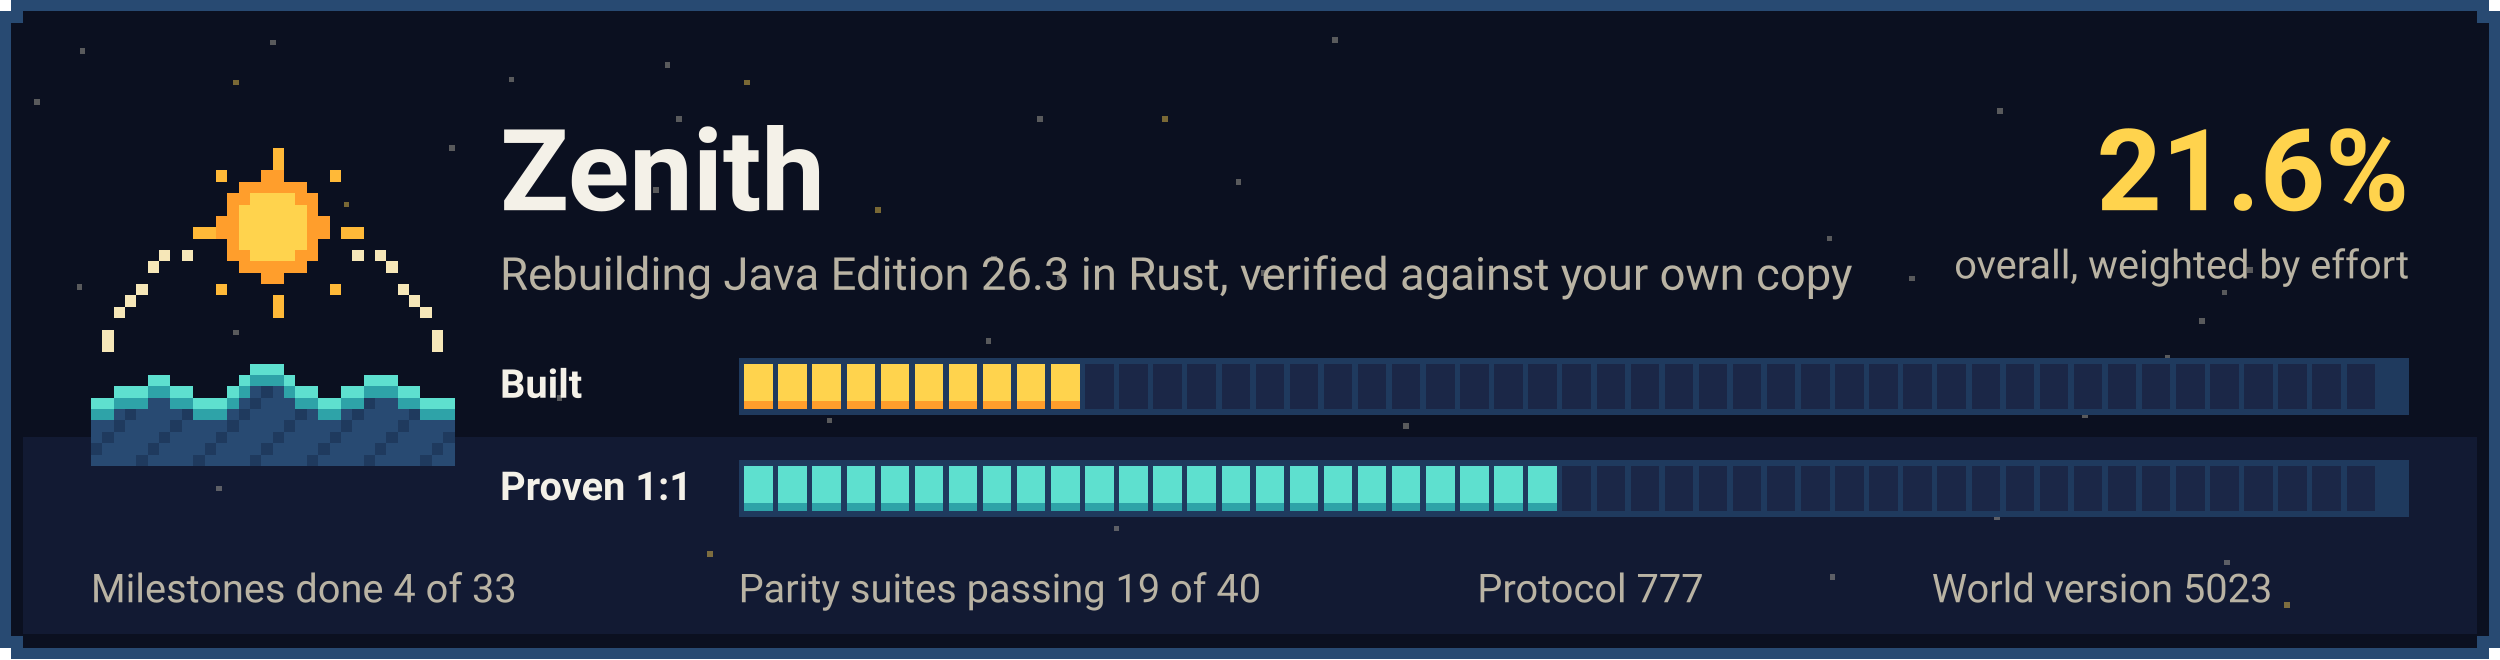
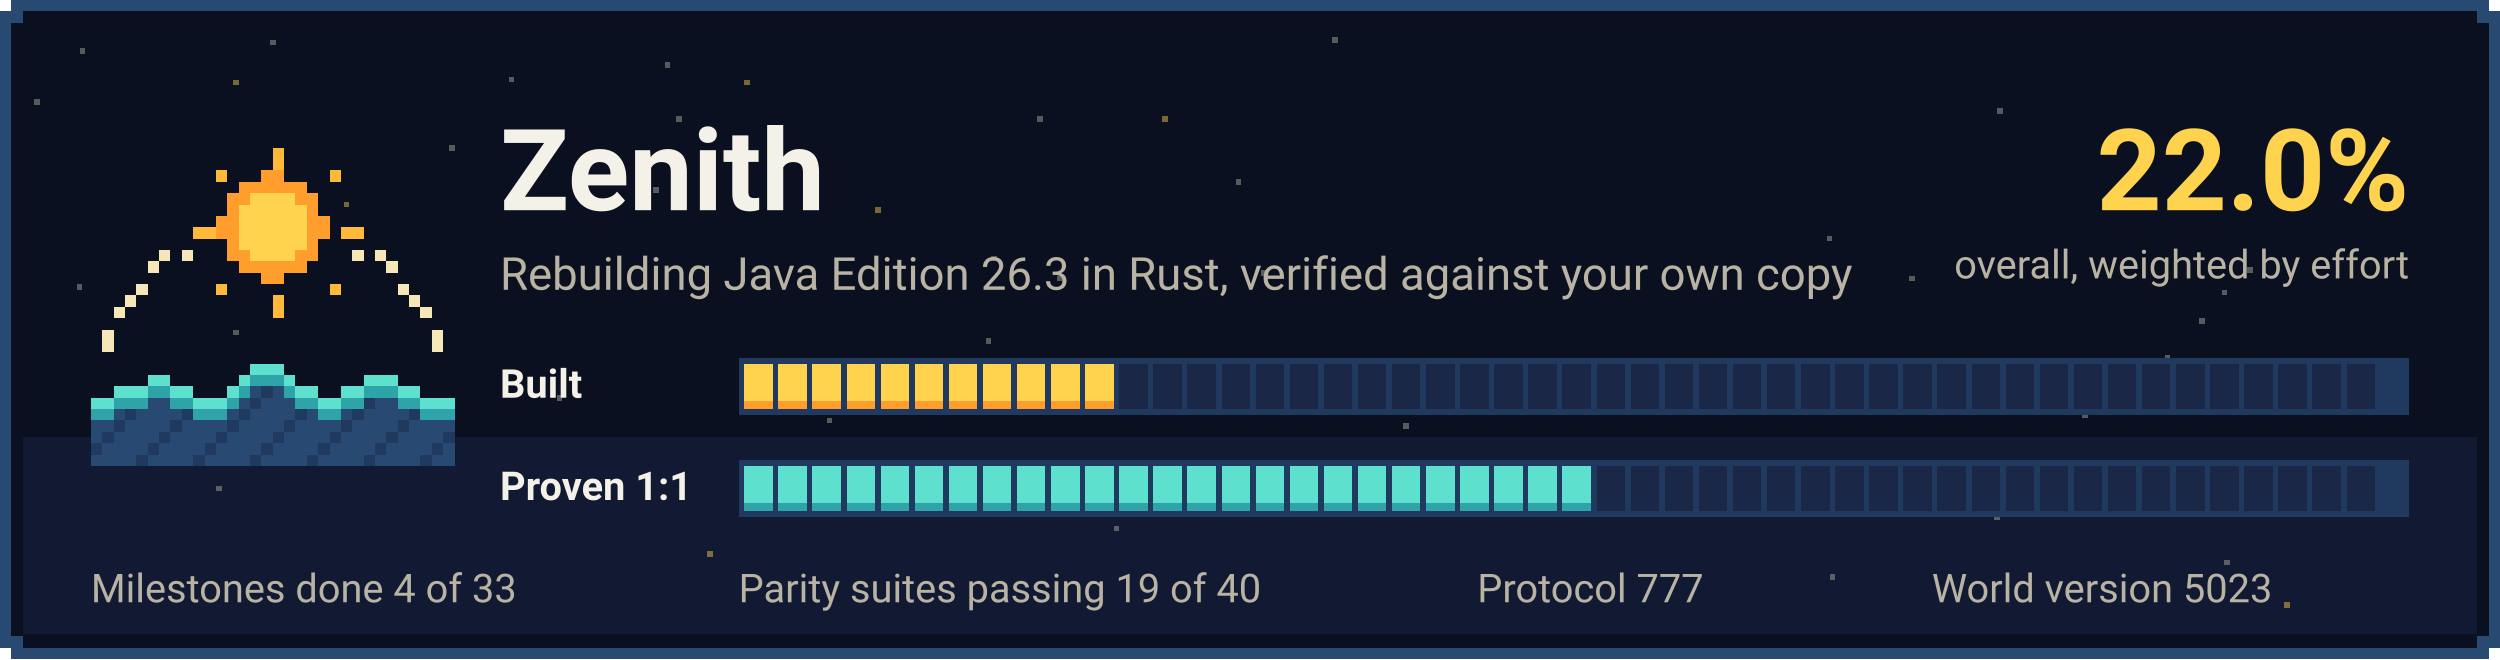
<svg xmlns="http://www.w3.org/2000/svg" width="880" height="232" viewBox="0 0 880 232" shape-rendering="crispEdges">
  <rect x="4" y="0" width="872" height="232" fill="#284A72" />
  <rect x="0" y="4" width="880" height="224" fill="#284A72" />
  <rect x="8" y="4" width="864" height="224" fill="#0B1020" />
  <rect x="4" y="8" width="872" height="216" fill="#0B1020" />
  <rect x="8" y="154" width="864" height="69" fill="#121A33" />
  <rect x="249" y="194" width="2" height="2" fill="#FFD34D" opacity="0.45" />
  <rect x="783" y="197" width="2" height="2" fill="#B9B3A3" opacity="0.45" />
  <rect x="409" y="41" width="2" height="2" fill="#FFD34D" opacity="0.45" />
  <rect x="703" y="38" width="2" height="2" fill="#B9B3A3" opacity="0.45" />
  <rect x="494" y="149" width="2" height="2" fill="#B9B3A3" opacity="0.45" />
  <rect x="702" y="181" width="2" height="2" fill="#B9B3A3" opacity="0.45" />
  <rect x="308" y="73" width="2" height="2" fill="#FFD34D" opacity="0.45" />
  <rect x="121" y="71" width="2" height="2" fill="#FFD34D" opacity="0.45" />
  <rect x="392" y="185" width="2" height="2" fill="#B9B3A3" opacity="0.45" />
  <rect x="435" y="63" width="2" height="2" fill="#B9B3A3" opacity="0.45" />
  <rect x="349" y="90" width="2" height="2" fill="#B9B3A3" opacity="0.45" />
  <rect x="672" y="97" width="2" height="2" fill="#B9B3A3" opacity="0.45" />
  <rect x="95" y="14" width="2" height="2" fill="#B9B3A3" opacity="0.45" />
  <rect x="28" y="17" width="2" height="2" fill="#B9B3A3" opacity="0.45" />
  <rect x="179" y="27" width="2" height="2" fill="#B9B3A3" opacity="0.45" />
  <rect x="12" y="35" width="2" height="2" fill="#B9B3A3" opacity="0.45" />
  <rect x="27" y="100" width="2" height="2" fill="#B9B3A3" opacity="0.45" />
  <rect x="82" y="28" width="2" height="2" fill="#FFD34D" opacity="0.45" />
  <rect x="597" y="126" width="2" height="2" fill="#B9B3A3" opacity="0.45" />
  <rect x="444" y="95" width="2" height="2" fill="#B9B3A3" opacity="0.45" />
  <rect x="76" y="171" width="2" height="2" fill="#B9B3A3" opacity="0.45" />
  <rect x="774" y="112" width="2" height="2" fill="#B9B3A3" opacity="0.45" />
  <rect x="733" y="145" width="2" height="2" fill="#B9B3A3" opacity="0.45" />
  <rect x="82" y="116" width="2" height="2" fill="#B9B3A3" opacity="0.45" />
  <rect x="643" y="83" width="2" height="2" fill="#B9B3A3" opacity="0.45" />
  <rect x="334" y="126" width="2" height="2" fill="#B9B3A3" opacity="0.45" />
  <rect x="234" y="22" width="2" height="2" fill="#B9B3A3" opacity="0.45" />
  <rect x="605" y="130" width="2" height="2" fill="#B9B3A3" opacity="0.45" />
  <rect x="262" y="28" width="2" height="2" fill="#FFD34D" opacity="0.45" />
  <rect x="804" y="212" width="2" height="2" fill="#FFD34D" opacity="0.45" />
  <rect x="363" y="139" width="2" height="2" fill="#B9B3A3" opacity="0.45" />
  <rect x="365" y="41" width="2" height="2" fill="#B9B3A3" opacity="0.45" />
  <rect x="782" y="102" width="2" height="2" fill="#B9B3A3" opacity="0.45" />
  <rect x="158" y="51" width="2" height="2" fill="#B9B3A3" opacity="0.45" />
  <rect x="466" y="162" width="2" height="2" fill="#B9B3A3" opacity="0.45" />
  <rect x="194" y="72" width="2" height="2" fill="#FFD34D" opacity="0.45" />
  <rect x="467" y="129" width="2" height="2" fill="#B9B3A3" opacity="0.45" />
  <rect x="37" y="156" width="2" height="2" fill="#B9B3A3" opacity="0.45" />
  <rect x="238" y="41" width="2" height="2" fill="#B9B3A3" opacity="0.45" />
  <rect x="372" y="97" width="2" height="2" fill="#B9B3A3" opacity="0.45" />
  <rect x="469" y="13" width="2" height="2" fill="#B9B3A3" opacity="0.45" />
  <rect x="762" y="125" width="2" height="2" fill="#B9B3A3" opacity="0.45" />
  <rect x="230" y="66" width="2" height="2" fill="#B9B3A3" opacity="0.45" />
  <rect x="291" y="147" width="2" height="2" fill="#B9B3A3" opacity="0.45" />
  <rect x="644" y="202" width="2" height="2" fill="#B9B3A3" opacity="0.45" />
  <rect x="347" y="119" width="2" height="2" fill="#B9B3A3" opacity="0.45" />
  <rect x="196" y="139" width="2" height="2" fill="#B9B3A3" opacity="0.45" />
  <rect x="791" y="94" width="2" height="2" fill="#B9B3A3" opacity="0.45" />
  <g transform="translate(32 36) scale(4)">
    <rect x="16" y="4" width="1" height="1" fill="#FFB938" />
    <rect x="16" y="5" width="1" height="1" fill="#FFB938" />
    <rect x="11" y="6" width="1" height="1" fill="#FFB938" />
    <rect x="15" y="6" width="1" height="1" fill="#FF9E2C" />
    <rect x="16" y="6" width="1" height="1" fill="#FF9E2C" />
    <rect x="21" y="6" width="1" height="1" fill="#FFB938" />
    <rect x="13" y="7" width="1" height="1" fill="#FF9E2C" />
    <rect x="14" y="7" width="1" height="1" fill="#FF9E2C" />
    <rect x="15" y="7" width="1" height="1" fill="#FF9E2C" />
    <rect x="16" y="7" width="1" height="1" fill="#FF9E2C" />
    <rect x="17" y="7" width="1" height="1" fill="#FF9E2C" />
    <rect x="18" y="7" width="1" height="1" fill="#FF9E2C" />
    <rect x="12" y="8" width="1" height="1" fill="#FF9E2C" />
    <rect x="13" y="8" width="1" height="1" fill="#FF9E2C" />
    <rect x="14" y="8" width="1" height="1" fill="#FFD34D" />
    <rect x="15" y="8" width="1" height="1" fill="#FFD34D" />
    <rect x="16" y="8" width="1" height="1" fill="#FFD34D" />
    <rect x="17" y="8" width="1" height="1" fill="#FFD34D" />
    <rect x="18" y="8" width="1" height="1" fill="#FF9E2C" />
    <rect x="19" y="8" width="1" height="1" fill="#FF9E2C" />
    <rect x="12" y="9" width="1" height="1" fill="#FF9E2C" />
    <rect x="13" y="9" width="1" height="1" fill="#FFD34D" />
    <rect x="14" y="9" width="1" height="1" fill="#FFD34D" />
    <rect x="15" y="9" width="1" height="1" fill="#FFD34D" />
    <rect x="16" y="9" width="1" height="1" fill="#FFD34D" />
    <rect x="17" y="9" width="1" height="1" fill="#FFD34D" />
    <rect x="18" y="9" width="1" height="1" fill="#FFD34D" />
    <rect x="19" y="9" width="1" height="1" fill="#FF9E2C" />
    <rect x="11" y="10" width="1" height="1" fill="#FF9E2C" />
    <rect x="12" y="10" width="1" height="1" fill="#FF9E2C" />
    <rect x="13" y="10" width="1" height="1" fill="#FFD34D" />
    <rect x="14" y="10" width="1" height="1" fill="#FFD34D" />
    <rect x="15" y="10" width="1" height="1" fill="#FFD34D" />
    <rect x="16" y="10" width="1" height="1" fill="#FFD34D" />
    <rect x="17" y="10" width="1" height="1" fill="#FFD34D" />
    <rect x="18" y="10" width="1" height="1" fill="#FFD34D" />
    <rect x="19" y="10" width="1" height="1" fill="#FF9E2C" />
    <rect x="20" y="10" width="1" height="1" fill="#FF9E2C" />
    <rect x="9" y="11" width="1" height="1" fill="#FFB938" />
    <rect x="10" y="11" width="1" height="1" fill="#FFB938" />
    <rect x="11" y="11" width="1" height="1" fill="#FF9E2C" />
    <rect x="12" y="11" width="1" height="1" fill="#FF9E2C" />
    <rect x="13" y="11" width="1" height="1" fill="#FFD34D" />
    <rect x="14" y="11" width="1" height="1" fill="#FFD34D" />
    <rect x="15" y="11" width="1" height="1" fill="#FFD34D" />
    <rect x="16" y="11" width="1" height="1" fill="#FFD34D" />
    <rect x="17" y="11" width="1" height="1" fill="#FFD34D" />
    <rect x="18" y="11" width="1" height="1" fill="#FFD34D" />
    <rect x="19" y="11" width="1" height="1" fill="#FF9E2C" />
    <rect x="20" y="11" width="1" height="1" fill="#FF9E2C" />
    <rect x="22" y="11" width="1" height="1" fill="#FFB938" />
    <rect x="23" y="11" width="1" height="1" fill="#FFB938" />
    <rect x="12" y="12" width="1" height="1" fill="#FF9E2C" />
    <rect x="13" y="12" width="1" height="1" fill="#FFD34D" />
    <rect x="14" y="12" width="1" height="1" fill="#FFD34D" />
    <rect x="15" y="12" width="1" height="1" fill="#FFD34D" />
    <rect x="16" y="12" width="1" height="1" fill="#FFD34D" />
    <rect x="17" y="12" width="1" height="1" fill="#FFD34D" />
    <rect x="18" y="12" width="1" height="1" fill="#FFD34D" />
    <rect x="19" y="12" width="1" height="1" fill="#FF9E2C" />
    <rect x="6" y="13" width="1" height="1" fill="#F6E7B8" />
    <rect x="8" y="13" width="1" height="1" fill="#F6E7B8" />
    <rect x="12" y="13" width="1" height="1" fill="#FF9E2C" />
    <rect x="13" y="13" width="1" height="1" fill="#FF9E2C" />
    <rect x="14" y="13" width="1" height="1" fill="#FFD34D" />
    <rect x="15" y="13" width="1" height="1" fill="#FFD34D" />
    <rect x="16" y="13" width="1" height="1" fill="#FFD34D" />
    <rect x="17" y="13" width="1" height="1" fill="#FFD34D" />
    <rect x="18" y="13" width="1" height="1" fill="#FF9E2C" />
    <rect x="19" y="13" width="1" height="1" fill="#FF9E2C" />
    <rect x="23" y="13" width="1" height="1" fill="#F6E7B8" />
    <rect x="25" y="13" width="1" height="1" fill="#F6E7B8" />
    <rect x="5" y="14" width="1" height="1" fill="#F6E7B8" />
    <rect x="13" y="14" width="1" height="1" fill="#FF9E2C" />
    <rect x="14" y="14" width="1" height="1" fill="#FF9E2C" />
    <rect x="15" y="14" width="1" height="1" fill="#FF9E2C" />
    <rect x="16" y="14" width="1" height="1" fill="#FF9E2C" />
    <rect x="17" y="14" width="1" height="1" fill="#FF9E2C" />
    <rect x="18" y="14" width="1" height="1" fill="#FF9E2C" />
    <rect x="26" y="14" width="1" height="1" fill="#F6E7B8" />
    <rect x="15" y="15" width="1" height="1" fill="#FF9E2C" />
    <rect x="16" y="15" width="1" height="1" fill="#FF9E2C" />
    <rect x="4" y="16" width="1" height="1" fill="#F6E7B8" />
    <rect x="11" y="16" width="1" height="1" fill="#FFB938" />
    <rect x="21" y="16" width="1" height="1" fill="#FFB938" />
    <rect x="27" y="16" width="1" height="1" fill="#F6E7B8" />
    <rect x="3" y="17" width="1" height="1" fill="#F6E7B8" />
    <rect x="16" y="17" width="1" height="1" fill="#FFB938" />
    <rect x="28" y="17" width="1" height="1" fill="#F6E7B8" />
    <rect x="2" y="18" width="1" height="1" fill="#F6E7B8" />
    <rect x="16" y="18" width="1" height="1" fill="#FFB938" />
    <rect x="29" y="18" width="1" height="1" fill="#F6E7B8" />
    <rect x="1" y="20" width="1" height="1" fill="#F6E7B8" />
    <rect x="30" y="20" width="1" height="1" fill="#F6E7B8" />
    <rect x="1" y="21" width="1" height="1" fill="#F6E7B8" />
    <rect x="30" y="21" width="1" height="1" fill="#F6E7B8" />
    <rect x="14" y="23" width="1" height="1" fill="#5EE0CF" />
    <rect x="15" y="23" width="1" height="1" fill="#5EE0CF" />
    <rect x="16" y="23" width="1" height="1" fill="#5EE0CF" />
    <rect x="5" y="24" width="1" height="1" fill="#5EE0CF" />
    <rect x="6" y="24" width="1" height="1" fill="#5EE0CF" />
    <rect x="13" y="24" width="1" height="1" fill="#5EE0CF" />
    <rect x="14" y="24" width="1" height="1" fill="#2EA3A8" />
    <rect x="15" y="24" width="1" height="1" fill="#2EA3A8" />
    <rect x="16" y="24" width="1" height="1" fill="#2EA3A8" />
    <rect x="17" y="24" width="1" height="1" fill="#5EE0CF" />
    <rect x="24" y="24" width="1" height="1" fill="#5EE0CF" />
    <rect x="25" y="24" width="1" height="1" fill="#5EE0CF" />
    <rect x="26" y="24" width="1" height="1" fill="#5EE0CF" />
    <rect x="2" y="25" width="1" height="1" fill="#5EE0CF" />
    <rect x="3" y="25" width="1" height="1" fill="#5EE0CF" />
    <rect x="4" y="25" width="1" height="1" fill="#5EE0CF" />
    <rect x="5" y="25" width="1" height="1" fill="#2EA3A8" />
    <rect x="6" y="25" width="1" height="1" fill="#2EA3A8" />
    <rect x="7" y="25" width="1" height="1" fill="#5EE0CF" />
    <rect x="8" y="25" width="1" height="1" fill="#5EE0CF" />
    <rect x="12" y="25" width="1" height="1" fill="#5EE0CF" />
    <rect x="13" y="25" width="1" height="1" fill="#2EA3A8" />
    <rect x="14" y="25" width="1" height="1" fill="#284A72" />
    <rect x="15" y="25" width="1" height="1" fill="#1F3A5E" />
    <rect x="16" y="25" width="1" height="1" fill="#284A72" />
    <rect x="17" y="25" width="1" height="1" fill="#2EA3A8" />
    <rect x="18" y="25" width="1" height="1" fill="#5EE0CF" />
    <rect x="19" y="25" width="1" height="1" fill="#5EE0CF" />
    <rect x="22" y="25" width="1" height="1" fill="#5EE0CF" />
    <rect x="23" y="25" width="1" height="1" fill="#5EE0CF" />
    <rect x="24" y="25" width="1" height="1" fill="#2EA3A8" />
    <rect x="25" y="25" width="1" height="1" fill="#2EA3A8" />
    <rect x="26" y="25" width="1" height="1" fill="#2EA3A8" />
    <rect x="27" y="25" width="1" height="1" fill="#5EE0CF" />
    <rect x="28" y="25" width="1" height="1" fill="#5EE0CF" />
    <rect x="0" y="26" width="1" height="1" fill="#5EE0CF" />
    <rect x="1" y="26" width="1" height="1" fill="#5EE0CF" />
    <rect x="2" y="26" width="1" height="1" fill="#2EA3A8" />
    <rect x="3" y="26" width="1" height="1" fill="#2EA3A8" />
    <rect x="4" y="26" width="1" height="1" fill="#2EA3A8" />
    <rect x="5" y="26" width="1" height="1" fill="#284A72" />
    <rect x="6" y="26" width="1" height="1" fill="#284A72" />
    <rect x="7" y="26" width="1" height="1" fill="#2EA3A8" />
    <rect x="8" y="26" width="1" height="1" fill="#2EA3A8" />
    <rect x="9" y="26" width="1" height="1" fill="#5EE0CF" />
    <rect x="10" y="26" width="1" height="1" fill="#5EE0CF" />
    <rect x="11" y="26" width="1" height="1" fill="#5EE0CF" />
    <rect x="12" y="26" width="1" height="1" fill="#2EA3A8" />
    <rect x="13" y="26" width="1" height="1" fill="#284A72" />
    <rect x="14" y="26" width="1" height="1" fill="#1F3A5E" />
    <rect x="15" y="26" width="1" height="1" fill="#284A72" />
    <rect x="16" y="26" width="1" height="1" fill="#284A72" />
    <rect x="17" y="26" width="1" height="1" fill="#284A72" />
    <rect x="18" y="26" width="1" height="1" fill="#2EA3A8" />
    <rect x="19" y="26" width="1" height="1" fill="#2EA3A8" />
    <rect x="20" y="26" width="1" height="1" fill="#5EE0CF" />
    <rect x="21" y="26" width="1" height="1" fill="#5EE0CF" />
    <rect x="22" y="26" width="1" height="1" fill="#2EA3A8" />
    <rect x="23" y="26" width="1" height="1" fill="#2EA3A8" />
    <rect x="24" y="26" width="1" height="1" fill="#1F3A5E" />
    <rect x="25" y="26" width="1" height="1" fill="#284A72" />
    <rect x="26" y="26" width="1" height="1" fill="#284A72" />
    <rect x="27" y="26" width="1" height="1" fill="#2EA3A8" />
    <rect x="28" y="26" width="1" height="1" fill="#2EA3A8" />
    <rect x="29" y="26" width="1" height="1" fill="#5EE0CF" />
    <rect x="30" y="26" width="1" height="1" fill="#5EE0CF" />
    <rect x="31" y="26" width="1" height="1" fill="#5EE0CF" />
    <rect x="0" y="27" width="1" height="1" fill="#2EA3A8" />
    <rect x="1" y="27" width="1" height="1" fill="#2EA3A8" />
    <rect x="2" y="27" width="1" height="1" fill="#284A72" />
    <rect x="3" y="27" width="1" height="1" fill="#1F3A5E" />
    <rect x="4" y="27" width="1" height="1" fill="#284A72" />
    <rect x="5" y="27" width="1" height="1" fill="#284A72" />
    <rect x="6" y="27" width="1" height="1" fill="#284A72" />
    <rect x="7" y="27" width="1" height="1" fill="#284A72" />
    <rect x="8" y="27" width="1" height="1" fill="#1F3A5E" />
    <rect x="9" y="27" width="1" height="1" fill="#2EA3A8" />
    <rect x="10" y="27" width="1" height="1" fill="#2EA3A8" />
    <rect x="11" y="27" width="1" height="1" fill="#2EA3A8" />
    <rect x="12" y="27" width="1" height="1" fill="#284A72" />
    <rect x="13" y="27" width="1" height="1" fill="#1F3A5E" />
    <rect x="14" y="27" width="1" height="1" fill="#284A72" />
    <rect x="15" y="27" width="1" height="1" fill="#284A72" />
    <rect x="16" y="27" width="1" height="1" fill="#284A72" />
    <rect x="17" y="27" width="1" height="1" fill="#284A72" />
    <rect x="18" y="27" width="1" height="1" fill="#1F3A5E" />
    <rect x="19" y="27" width="1" height="1" fill="#284A72" />
    <rect x="20" y="27" width="1" height="1" fill="#2EA3A8" />
    <rect x="21" y="27" width="1" height="1" fill="#2EA3A8" />
    <rect x="22" y="27" width="1" height="1" fill="#284A72" />
    <rect x="23" y="27" width="1" height="1" fill="#1F3A5E" />
    <rect x="24" y="27" width="1" height="1" fill="#284A72" />
    <rect x="25" y="27" width="1" height="1" fill="#284A72" />
    <rect x="26" y="27" width="1" height="1" fill="#284A72" />
    <rect x="27" y="27" width="1" height="1" fill="#284A72" />
    <rect x="28" y="27" width="1" height="1" fill="#1F3A5E" />
    <rect x="29" y="27" width="1" height="1" fill="#2EA3A8" />
    <rect x="30" y="27" width="1" height="1" fill="#2EA3A8" />
    <rect x="31" y="27" width="1" height="1" fill="#2EA3A8" />
    <rect x="0" y="28" width="1" height="1" fill="#284A72" />
    <rect x="1" y="28" width="1" height="1" fill="#284A72" />
    <rect x="2" y="28" width="1" height="1" fill="#1F3A5E" />
    <rect x="3" y="28" width="1" height="1" fill="#284A72" />
    <rect x="4" y="28" width="1" height="1" fill="#284A72" />
    <rect x="5" y="28" width="1" height="1" fill="#284A72" />
    <rect x="6" y="28" width="1" height="1" fill="#284A72" />
    <rect x="7" y="28" width="1" height="1" fill="#1F3A5E" />
    <rect x="8" y="28" width="1" height="1" fill="#284A72" />
    <rect x="9" y="28" width="1" height="1" fill="#284A72" />
    <rect x="10" y="28" width="1" height="1" fill="#284A72" />
    <rect x="11" y="28" width="1" height="1" fill="#284A72" />
    <rect x="12" y="28" width="1" height="1" fill="#1F3A5E" />
    <rect x="13" y="28" width="1" height="1" fill="#284A72" />
    <rect x="14" y="28" width="1" height="1" fill="#284A72" />
    <rect x="15" y="28" width="1" height="1" fill="#284A72" />
    <rect x="16" y="28" width="1" height="1" fill="#284A72" />
    <rect x="17" y="28" width="1" height="1" fill="#1F3A5E" />
    <rect x="18" y="28" width="1" height="1" fill="#284A72" />
    <rect x="19" y="28" width="1" height="1" fill="#284A72" />
    <rect x="20" y="28" width="1" height="1" fill="#284A72" />
    <rect x="21" y="28" width="1" height="1" fill="#284A72" />
    <rect x="22" y="28" width="1" height="1" fill="#1F3A5E" />
    <rect x="23" y="28" width="1" height="1" fill="#284A72" />
    <rect x="24" y="28" width="1" height="1" fill="#284A72" />
    <rect x="25" y="28" width="1" height="1" fill="#284A72" />
    <rect x="26" y="28" width="1" height="1" fill="#284A72" />
    <rect x="27" y="28" width="1" height="1" fill="#1F3A5E" />
    <rect x="28" y="28" width="1" height="1" fill="#284A72" />
    <rect x="29" y="28" width="1" height="1" fill="#284A72" />
    <rect x="30" y="28" width="1" height="1" fill="#284A72" />
    <rect x="31" y="28" width="1" height="1" fill="#284A72" />
    <rect x="0" y="29" width="1" height="1" fill="#284A72" />
    <rect x="1" y="29" width="1" height="1" fill="#1F3A5E" />
    <rect x="2" y="29" width="1" height="1" fill="#284A72" />
    <rect x="3" y="29" width="1" height="1" fill="#284A72" />
    <rect x="4" y="29" width="1" height="1" fill="#284A72" />
    <rect x="5" y="29" width="1" height="1" fill="#284A72" />
    <rect x="6" y="29" width="1" height="1" fill="#1F3A5E" />
    <rect x="7" y="29" width="1" height="1" fill="#284A72" />
    <rect x="8" y="29" width="1" height="1" fill="#284A72" />
    <rect x="9" y="29" width="1" height="1" fill="#284A72" />
    <rect x="10" y="29" width="1" height="1" fill="#284A72" />
    <rect x="11" y="29" width="1" height="1" fill="#1F3A5E" />
    <rect x="12" y="29" width="1" height="1" fill="#284A72" />
    <rect x="13" y="29" width="1" height="1" fill="#284A72" />
    <rect x="14" y="29" width="1" height="1" fill="#284A72" />
    <rect x="15" y="29" width="1" height="1" fill="#284A72" />
    <rect x="16" y="29" width="1" height="1" fill="#1F3A5E" />
    <rect x="17" y="29" width="1" height="1" fill="#284A72" />
    <rect x="18" y="29" width="1" height="1" fill="#284A72" />
    <rect x="19" y="29" width="1" height="1" fill="#284A72" />
    <rect x="20" y="29" width="1" height="1" fill="#284A72" />
    <rect x="21" y="29" width="1" height="1" fill="#1F3A5E" />
    <rect x="22" y="29" width="1" height="1" fill="#284A72" />
    <rect x="23" y="29" width="1" height="1" fill="#284A72" />
    <rect x="24" y="29" width="1" height="1" fill="#284A72" />
    <rect x="25" y="29" width="1" height="1" fill="#284A72" />
    <rect x="26" y="29" width="1" height="1" fill="#1F3A5E" />
    <rect x="27" y="29" width="1" height="1" fill="#284A72" />
    <rect x="28" y="29" width="1" height="1" fill="#284A72" />
    <rect x="29" y="29" width="1" height="1" fill="#284A72" />
    <rect x="30" y="29" width="1" height="1" fill="#284A72" />
    <rect x="31" y="29" width="1" height="1" fill="#1F3A5E" />
    <rect x="0" y="30" width="1" height="1" fill="#1F3A5E" />
    <rect x="1" y="30" width="1" height="1" fill="#284A72" />
    <rect x="2" y="30" width="1" height="1" fill="#284A72" />
    <rect x="3" y="30" width="1" height="1" fill="#284A72" />
    <rect x="4" y="30" width="1" height="1" fill="#284A72" />
    <rect x="5" y="30" width="1" height="1" fill="#1F3A5E" />
    <rect x="6" y="30" width="1" height="1" fill="#284A72" />
    <rect x="7" y="30" width="1" height="1" fill="#284A72" />
    <rect x="8" y="30" width="1" height="1" fill="#284A72" />
    <rect x="9" y="30" width="1" height="1" fill="#284A72" />
    <rect x="10" y="30" width="1" height="1" fill="#1F3A5E" />
    <rect x="11" y="30" width="1" height="1" fill="#284A72" />
    <rect x="12" y="30" width="1" height="1" fill="#284A72" />
    <rect x="13" y="30" width="1" height="1" fill="#284A72" />
    <rect x="14" y="30" width="1" height="1" fill="#284A72" />
    <rect x="15" y="30" width="1" height="1" fill="#1F3A5E" />
    <rect x="16" y="30" width="1" height="1" fill="#284A72" />
    <rect x="17" y="30" width="1" height="1" fill="#284A72" />
    <rect x="18" y="30" width="1" height="1" fill="#284A72" />
    <rect x="19" y="30" width="1" height="1" fill="#284A72" />
    <rect x="20" y="30" width="1" height="1" fill="#1F3A5E" />
    <rect x="21" y="30" width="1" height="1" fill="#284A72" />
    <rect x="22" y="30" width="1" height="1" fill="#284A72" />
    <rect x="23" y="30" width="1" height="1" fill="#284A72" />
    <rect x="24" y="30" width="1" height="1" fill="#284A72" />
    <rect x="25" y="30" width="1" height="1" fill="#1F3A5E" />
    <rect x="26" y="30" width="1" height="1" fill="#284A72" />
    <rect x="27" y="30" width="1" height="1" fill="#284A72" />
    <rect x="28" y="30" width="1" height="1" fill="#284A72" />
    <rect x="29" y="30" width="1" height="1" fill="#284A72" />
    <rect x="30" y="30" width="1" height="1" fill="#1F3A5E" />
    <rect x="31" y="30" width="1" height="1" fill="#284A72" />
    <rect x="0" y="31" width="1" height="1" fill="#284A72" />
    <rect x="1" y="31" width="1" height="1" fill="#284A72" />
    <rect x="2" y="31" width="1" height="1" fill="#284A72" />
    <rect x="3" y="31" width="1" height="1" fill="#284A72" />
    <rect x="4" y="31" width="1" height="1" fill="#1F3A5E" />
    <rect x="5" y="31" width="1" height="1" fill="#284A72" />
    <rect x="6" y="31" width="1" height="1" fill="#284A72" />
    <rect x="7" y="31" width="1" height="1" fill="#284A72" />
    <rect x="8" y="31" width="1" height="1" fill="#284A72" />
    <rect x="9" y="31" width="1" height="1" fill="#1F3A5E" />
    <rect x="10" y="31" width="1" height="1" fill="#284A72" />
    <rect x="11" y="31" width="1" height="1" fill="#284A72" />
    <rect x="12" y="31" width="1" height="1" fill="#284A72" />
    <rect x="13" y="31" width="1" height="1" fill="#284A72" />
    <rect x="14" y="31" width="1" height="1" fill="#1F3A5E" />
    <rect x="15" y="31" width="1" height="1" fill="#284A72" />
    <rect x="16" y="31" width="1" height="1" fill="#284A72" />
    <rect x="17" y="31" width="1" height="1" fill="#284A72" />
    <rect x="18" y="31" width="1" height="1" fill="#284A72" />
    <rect x="19" y="31" width="1" height="1" fill="#1F3A5E" />
    <rect x="20" y="31" width="1" height="1" fill="#284A72" />
    <rect x="21" y="31" width="1" height="1" fill="#284A72" />
    <rect x="22" y="31" width="1" height="1" fill="#284A72" />
    <rect x="23" y="31" width="1" height="1" fill="#284A72" />
    <rect x="24" y="31" width="1" height="1" fill="#1F3A5E" />
    <rect x="25" y="31" width="1" height="1" fill="#284A72" />
    <rect x="26" y="31" width="1" height="1" fill="#284A72" />
    <rect x="27" y="31" width="1" height="1" fill="#284A72" />
    <rect x="28" y="31" width="1" height="1" fill="#284A72" />
    <rect x="29" y="31" width="1" height="1" fill="#1F3A5E" />
    <rect x="30" y="31" width="1" height="1" fill="#284A72" />
    <rect x="31" y="31" width="1" height="1" fill="#284A72" />
  </g>
  <text x="176" y="74" font-family="'Pixelify Sans', ui-sans-serif, system-ui, -apple-system, 'Segoe UI', Roboto, sans-serif" font-size="40" font-weight="700" fill="#F4F1E8" text-anchor="start">Zenith</text>
  <text x="176" y="102" font-family="'Pixelify Sans', ui-sans-serif, system-ui, -apple-system, 'Segoe UI', Roboto, sans-serif" font-size="16" font-weight="400" fill="#B9B3A3" text-anchor="start">Rebuilding Java Edition 26.3 in Rust, verified against your own copy</text>
-   <text x="848" y="74" font-family="'Pixelify Sans', ui-sans-serif, system-ui, -apple-system, 'Segoe UI', Roboto, sans-serif" font-size="40" font-weight="700" fill="#FFD34D" text-anchor="end">21.6%</text>
+   <text x="848" y="74" font-family="'Pixelify Sans', ui-sans-serif, system-ui, -apple-system, 'Segoe UI', Roboto, sans-serif" font-size="40" font-weight="700" fill="#FFD34D" text-anchor="end">22.0%</text>
  <text x="848" y="98" font-family="'Pixelify Sans', ui-sans-serif, system-ui, -apple-system, 'Segoe UI', Roboto, sans-serif" font-size="14" font-weight="400" fill="#B9B3A3" text-anchor="end">overall, weighted by effort</text>
  <text x="176" y="140" font-family="'Pixelify Sans', ui-sans-serif, system-ui, -apple-system, 'Segoe UI', Roboto, sans-serif" font-size="14" font-weight="600" fill="#F4F1E8" text-anchor="start">Built</text>
  <rect x="260" y="126" width="588" height="20" fill="#1F3A5E" />
  <rect x="262" y="128" width="10" height="16" fill="#FFD34D" />
  <rect x="262" y="141" width="10" height="3" fill="#FF9E2C" />
  <rect x="274" y="128" width="10" height="16" fill="#FFD34D" />
  <rect x="274" y="141" width="10" height="3" fill="#FF9E2C" />
  <rect x="286" y="128" width="10" height="16" fill="#FFD34D" />
  <rect x="286" y="141" width="10" height="3" fill="#FF9E2C" />
  <rect x="298" y="128" width="10" height="16" fill="#FFD34D" />
  <rect x="298" y="141" width="10" height="3" fill="#FF9E2C" />
  <rect x="310" y="128" width="10" height="16" fill="#FFD34D" />
  <rect x="310" y="141" width="10" height="3" fill="#FF9E2C" />
  <rect x="322" y="128" width="10" height="16" fill="#FFD34D" />
  <rect x="322" y="141" width="10" height="3" fill="#FF9E2C" />
  <rect x="334" y="128" width="10" height="16" fill="#FFD34D" />
  <rect x="334" y="141" width="10" height="3" fill="#FF9E2C" />
  <rect x="346" y="128" width="10" height="16" fill="#FFD34D" />
  <rect x="346" y="141" width="10" height="3" fill="#FF9E2C" />
  <rect x="358" y="128" width="10" height="16" fill="#FFD34D" />
  <rect x="358" y="141" width="10" height="3" fill="#FF9E2C" />
  <rect x="370" y="128" width="10" height="16" fill="#FFD34D" />
  <rect x="370" y="141" width="10" height="3" fill="#FF9E2C" />
-   <rect x="382" y="128" width="10" height="16" fill="#1B2747" />
+   <rect x="382" y="128" width="10" height="16" fill="#FFD34D" />
+   <rect x="382" y="141" width="10" height="3" fill="#FF9E2C" />
  <rect x="394" y="128" width="10" height="16" fill="#1B2747" />
  <rect x="406" y="128" width="10" height="16" fill="#1B2747" />
  <rect x="418" y="128" width="10" height="16" fill="#1B2747" />
  <rect x="430" y="128" width="10" height="16" fill="#1B2747" />
  <rect x="442" y="128" width="10" height="16" fill="#1B2747" />
  <rect x="454" y="128" width="10" height="16" fill="#1B2747" />
  <rect x="466" y="128" width="10" height="16" fill="#1B2747" />
  <rect x="478" y="128" width="10" height="16" fill="#1B2747" />
  <rect x="490" y="128" width="10" height="16" fill="#1B2747" />
  <rect x="502" y="128" width="10" height="16" fill="#1B2747" />
  <rect x="514" y="128" width="10" height="16" fill="#1B2747" />
  <rect x="526" y="128" width="10" height="16" fill="#1B2747" />
  <rect x="538" y="128" width="10" height="16" fill="#1B2747" />
  <rect x="550" y="128" width="10" height="16" fill="#1B2747" />
  <rect x="562" y="128" width="10" height="16" fill="#1B2747" />
  <rect x="574" y="128" width="10" height="16" fill="#1B2747" />
  <rect x="586" y="128" width="10" height="16" fill="#1B2747" />
  <rect x="598" y="128" width="10" height="16" fill="#1B2747" />
  <rect x="610" y="128" width="10" height="16" fill="#1B2747" />
  <rect x="622" y="128" width="10" height="16" fill="#1B2747" />
  <rect x="634" y="128" width="10" height="16" fill="#1B2747" />
  <rect x="646" y="128" width="10" height="16" fill="#1B2747" />
  <rect x="658" y="128" width="10" height="16" fill="#1B2747" />
  <rect x="670" y="128" width="10" height="16" fill="#1B2747" />
  <rect x="682" y="128" width="10" height="16" fill="#1B2747" />
  <rect x="694" y="128" width="10" height="16" fill="#1B2747" />
  <rect x="706" y="128" width="10" height="16" fill="#1B2747" />
  <rect x="718" y="128" width="10" height="16" fill="#1B2747" />
  <rect x="730" y="128" width="10" height="16" fill="#1B2747" />
  <rect x="742" y="128" width="10" height="16" fill="#1B2747" />
  <rect x="754" y="128" width="10" height="16" fill="#1B2747" />
  <rect x="766" y="128" width="10" height="16" fill="#1B2747" />
  <rect x="778" y="128" width="10" height="16" fill="#1B2747" />
  <rect x="790" y="128" width="10" height="16" fill="#1B2747" />
  <rect x="802" y="128" width="10" height="16" fill="#1B2747" />
  <rect x="814" y="128" width="10" height="16" fill="#1B2747" />
  <rect x="826" y="128" width="10" height="16" fill="#1B2747" />
  <text x="176" y="176" font-family="'Pixelify Sans', ui-sans-serif, system-ui, -apple-system, 'Segoe UI', Roboto, sans-serif" font-size="14" font-weight="600" fill="#F4F1E8" text-anchor="start">Proven 1:1</text>
  <rect x="260" y="162" width="588" height="20" fill="#1F3A5E" />
  <rect x="262" y="164" width="10" height="16" fill="#5EE0CF" />
  <rect x="262" y="177" width="10" height="3" fill="#2EA3A8" />
  <rect x="274" y="164" width="10" height="16" fill="#5EE0CF" />
  <rect x="274" y="177" width="10" height="3" fill="#2EA3A8" />
  <rect x="286" y="164" width="10" height="16" fill="#5EE0CF" />
  <rect x="286" y="177" width="10" height="3" fill="#2EA3A8" />
  <rect x="298" y="164" width="10" height="16" fill="#5EE0CF" />
  <rect x="298" y="177" width="10" height="3" fill="#2EA3A8" />
  <rect x="310" y="164" width="10" height="16" fill="#5EE0CF" />
  <rect x="310" y="177" width="10" height="3" fill="#2EA3A8" />
  <rect x="322" y="164" width="10" height="16" fill="#5EE0CF" />
  <rect x="322" y="177" width="10" height="3" fill="#2EA3A8" />
  <rect x="334" y="164" width="10" height="16" fill="#5EE0CF" />
  <rect x="334" y="177" width="10" height="3" fill="#2EA3A8" />
  <rect x="346" y="164" width="10" height="16" fill="#5EE0CF" />
  <rect x="346" y="177" width="10" height="3" fill="#2EA3A8" />
  <rect x="358" y="164" width="10" height="16" fill="#5EE0CF" />
  <rect x="358" y="177" width="10" height="3" fill="#2EA3A8" />
  <rect x="370" y="164" width="10" height="16" fill="#5EE0CF" />
  <rect x="370" y="177" width="10" height="3" fill="#2EA3A8" />
  <rect x="382" y="164" width="10" height="16" fill="#5EE0CF" />
  <rect x="382" y="177" width="10" height="3" fill="#2EA3A8" />
  <rect x="394" y="164" width="10" height="16" fill="#5EE0CF" />
  <rect x="394" y="177" width="10" height="3" fill="#2EA3A8" />
  <rect x="406" y="164" width="10" height="16" fill="#5EE0CF" />
  <rect x="406" y="177" width="10" height="3" fill="#2EA3A8" />
  <rect x="418" y="164" width="10" height="16" fill="#5EE0CF" />
  <rect x="418" y="177" width="10" height="3" fill="#2EA3A8" />
  <rect x="430" y="164" width="10" height="16" fill="#5EE0CF" />
  <rect x="430" y="177" width="10" height="3" fill="#2EA3A8" />
  <rect x="442" y="164" width="10" height="16" fill="#5EE0CF" />
  <rect x="442" y="177" width="10" height="3" fill="#2EA3A8" />
  <rect x="454" y="164" width="10" height="16" fill="#5EE0CF" />
  <rect x="454" y="177" width="10" height="3" fill="#2EA3A8" />
  <rect x="466" y="164" width="10" height="16" fill="#5EE0CF" />
  <rect x="466" y="177" width="10" height="3" fill="#2EA3A8" />
  <rect x="478" y="164" width="10" height="16" fill="#5EE0CF" />
  <rect x="478" y="177" width="10" height="3" fill="#2EA3A8" />
  <rect x="490" y="164" width="10" height="16" fill="#5EE0CF" />
  <rect x="490" y="177" width="10" height="3" fill="#2EA3A8" />
  <rect x="502" y="164" width="10" height="16" fill="#5EE0CF" />
  <rect x="502" y="177" width="10" height="3" fill="#2EA3A8" />
  <rect x="514" y="164" width="10" height="16" fill="#5EE0CF" />
  <rect x="514" y="177" width="10" height="3" fill="#2EA3A8" />
  <rect x="526" y="164" width="10" height="16" fill="#5EE0CF" />
  <rect x="526" y="177" width="10" height="3" fill="#2EA3A8" />
  <rect x="538" y="164" width="10" height="16" fill="#5EE0CF" />
  <rect x="538" y="177" width="10" height="3" fill="#2EA3A8" />
-   <rect x="550" y="164" width="10" height="16" fill="#1B2747" />
+   <rect x="550" y="164" width="10" height="16" fill="#5EE0CF" />
+   <rect x="550" y="177" width="10" height="3" fill="#2EA3A8" />
  <rect x="562" y="164" width="10" height="16" fill="#1B2747" />
  <rect x="574" y="164" width="10" height="16" fill="#1B2747" />
  <rect x="586" y="164" width="10" height="16" fill="#1B2747" />
  <rect x="598" y="164" width="10" height="16" fill="#1B2747" />
  <rect x="610" y="164" width="10" height="16" fill="#1B2747" />
  <rect x="622" y="164" width="10" height="16" fill="#1B2747" />
  <rect x="634" y="164" width="10" height="16" fill="#1B2747" />
  <rect x="646" y="164" width="10" height="16" fill="#1B2747" />
  <rect x="658" y="164" width="10" height="16" fill="#1B2747" />
  <rect x="670" y="164" width="10" height="16" fill="#1B2747" />
  <rect x="682" y="164" width="10" height="16" fill="#1B2747" />
  <rect x="694" y="164" width="10" height="16" fill="#1B2747" />
  <rect x="706" y="164" width="10" height="16" fill="#1B2747" />
  <rect x="718" y="164" width="10" height="16" fill="#1B2747" />
  <rect x="730" y="164" width="10" height="16" fill="#1B2747" />
  <rect x="742" y="164" width="10" height="16" fill="#1B2747" />
  <rect x="754" y="164" width="10" height="16" fill="#1B2747" />
  <rect x="766" y="164" width="10" height="16" fill="#1B2747" />
  <rect x="778" y="164" width="10" height="16" fill="#1B2747" />
  <rect x="790" y="164" width="10" height="16" fill="#1B2747" />
  <rect x="802" y="164" width="10" height="16" fill="#1B2747" />
  <rect x="814" y="164" width="10" height="16" fill="#1B2747" />
  <rect x="826" y="164" width="10" height="16" fill="#1B2747" />
  <text x="32" y="212" font-family="'Pixelify Sans', ui-sans-serif, system-ui, -apple-system, 'Segoe UI', Roboto, sans-serif" font-size="14" font-weight="400" fill="#B9B3A3" text-anchor="start">Milestones done 4 of 33</text>
  <text x="260" y="212" font-family="'Pixelify Sans', ui-sans-serif, system-ui, -apple-system, 'Segoe UI', Roboto, sans-serif" font-size="14" font-weight="400" fill="#B9B3A3" text-anchor="start">Parity suites passing 19 of 40</text>
  <text x="520" y="212" font-family="'Pixelify Sans', ui-sans-serif, system-ui, -apple-system, 'Segoe UI', Roboto, sans-serif" font-size="14" font-weight="400" fill="#B9B3A3" text-anchor="start">Protocol 777</text>
  <text x="680" y="212" font-family="'Pixelify Sans', ui-sans-serif, system-ui, -apple-system, 'Segoe UI', Roboto, sans-serif" font-size="14" font-weight="400" fill="#B9B3A3" text-anchor="start">World version 5023</text>
</svg>
